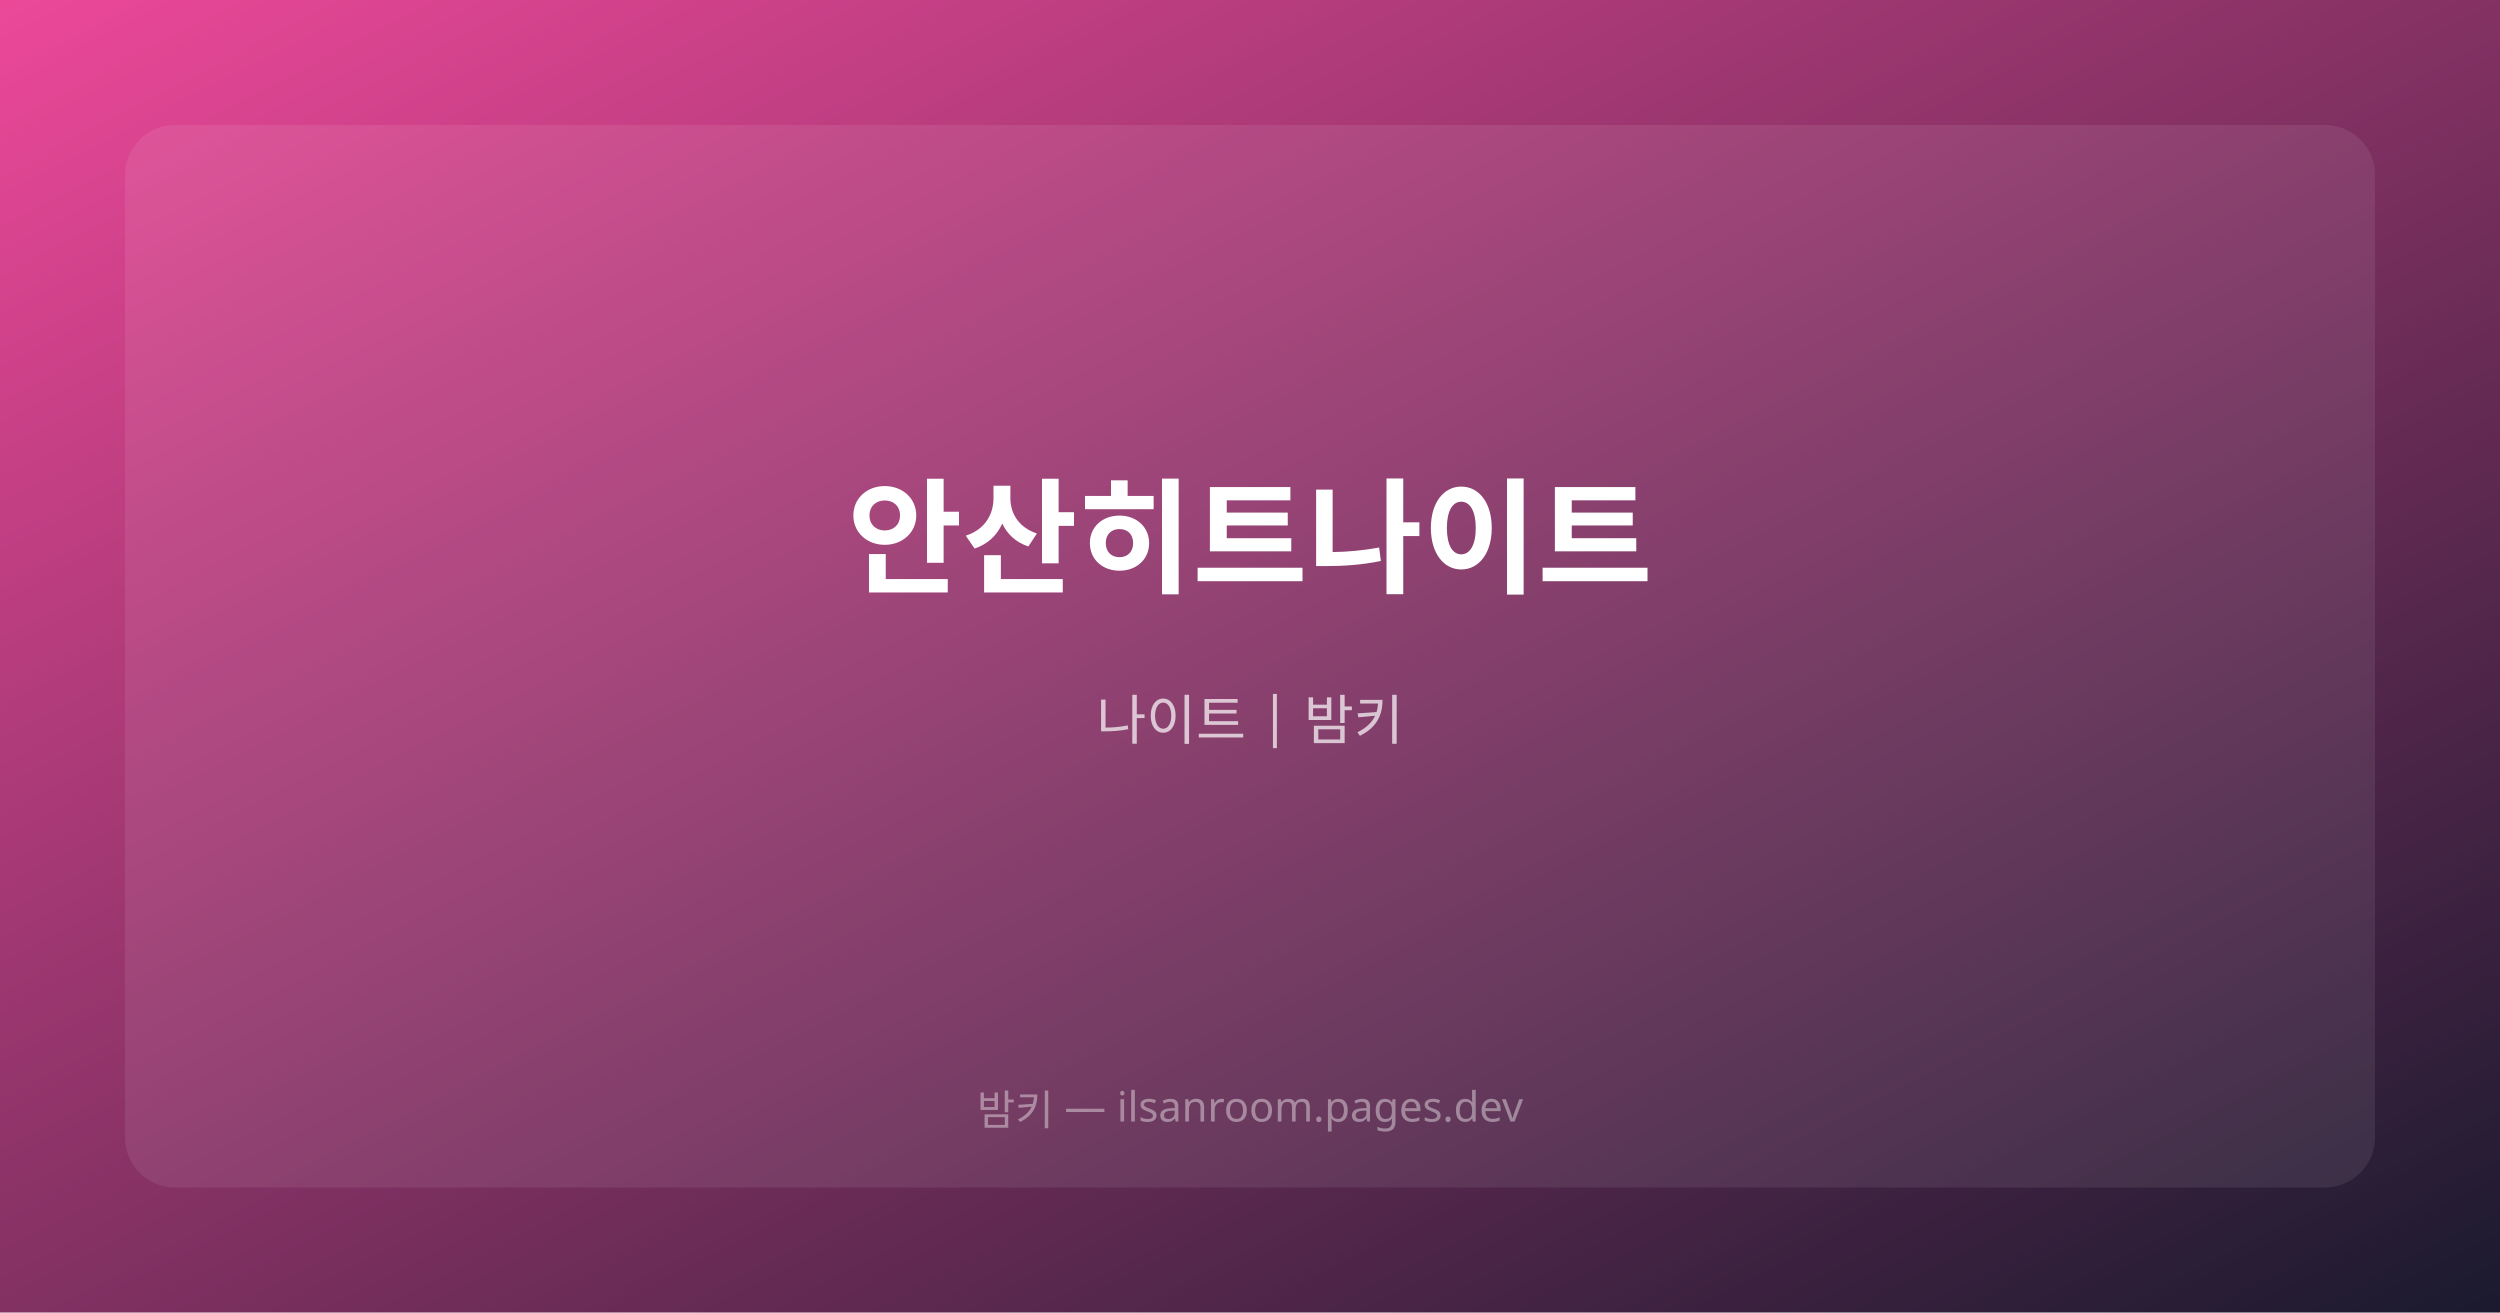
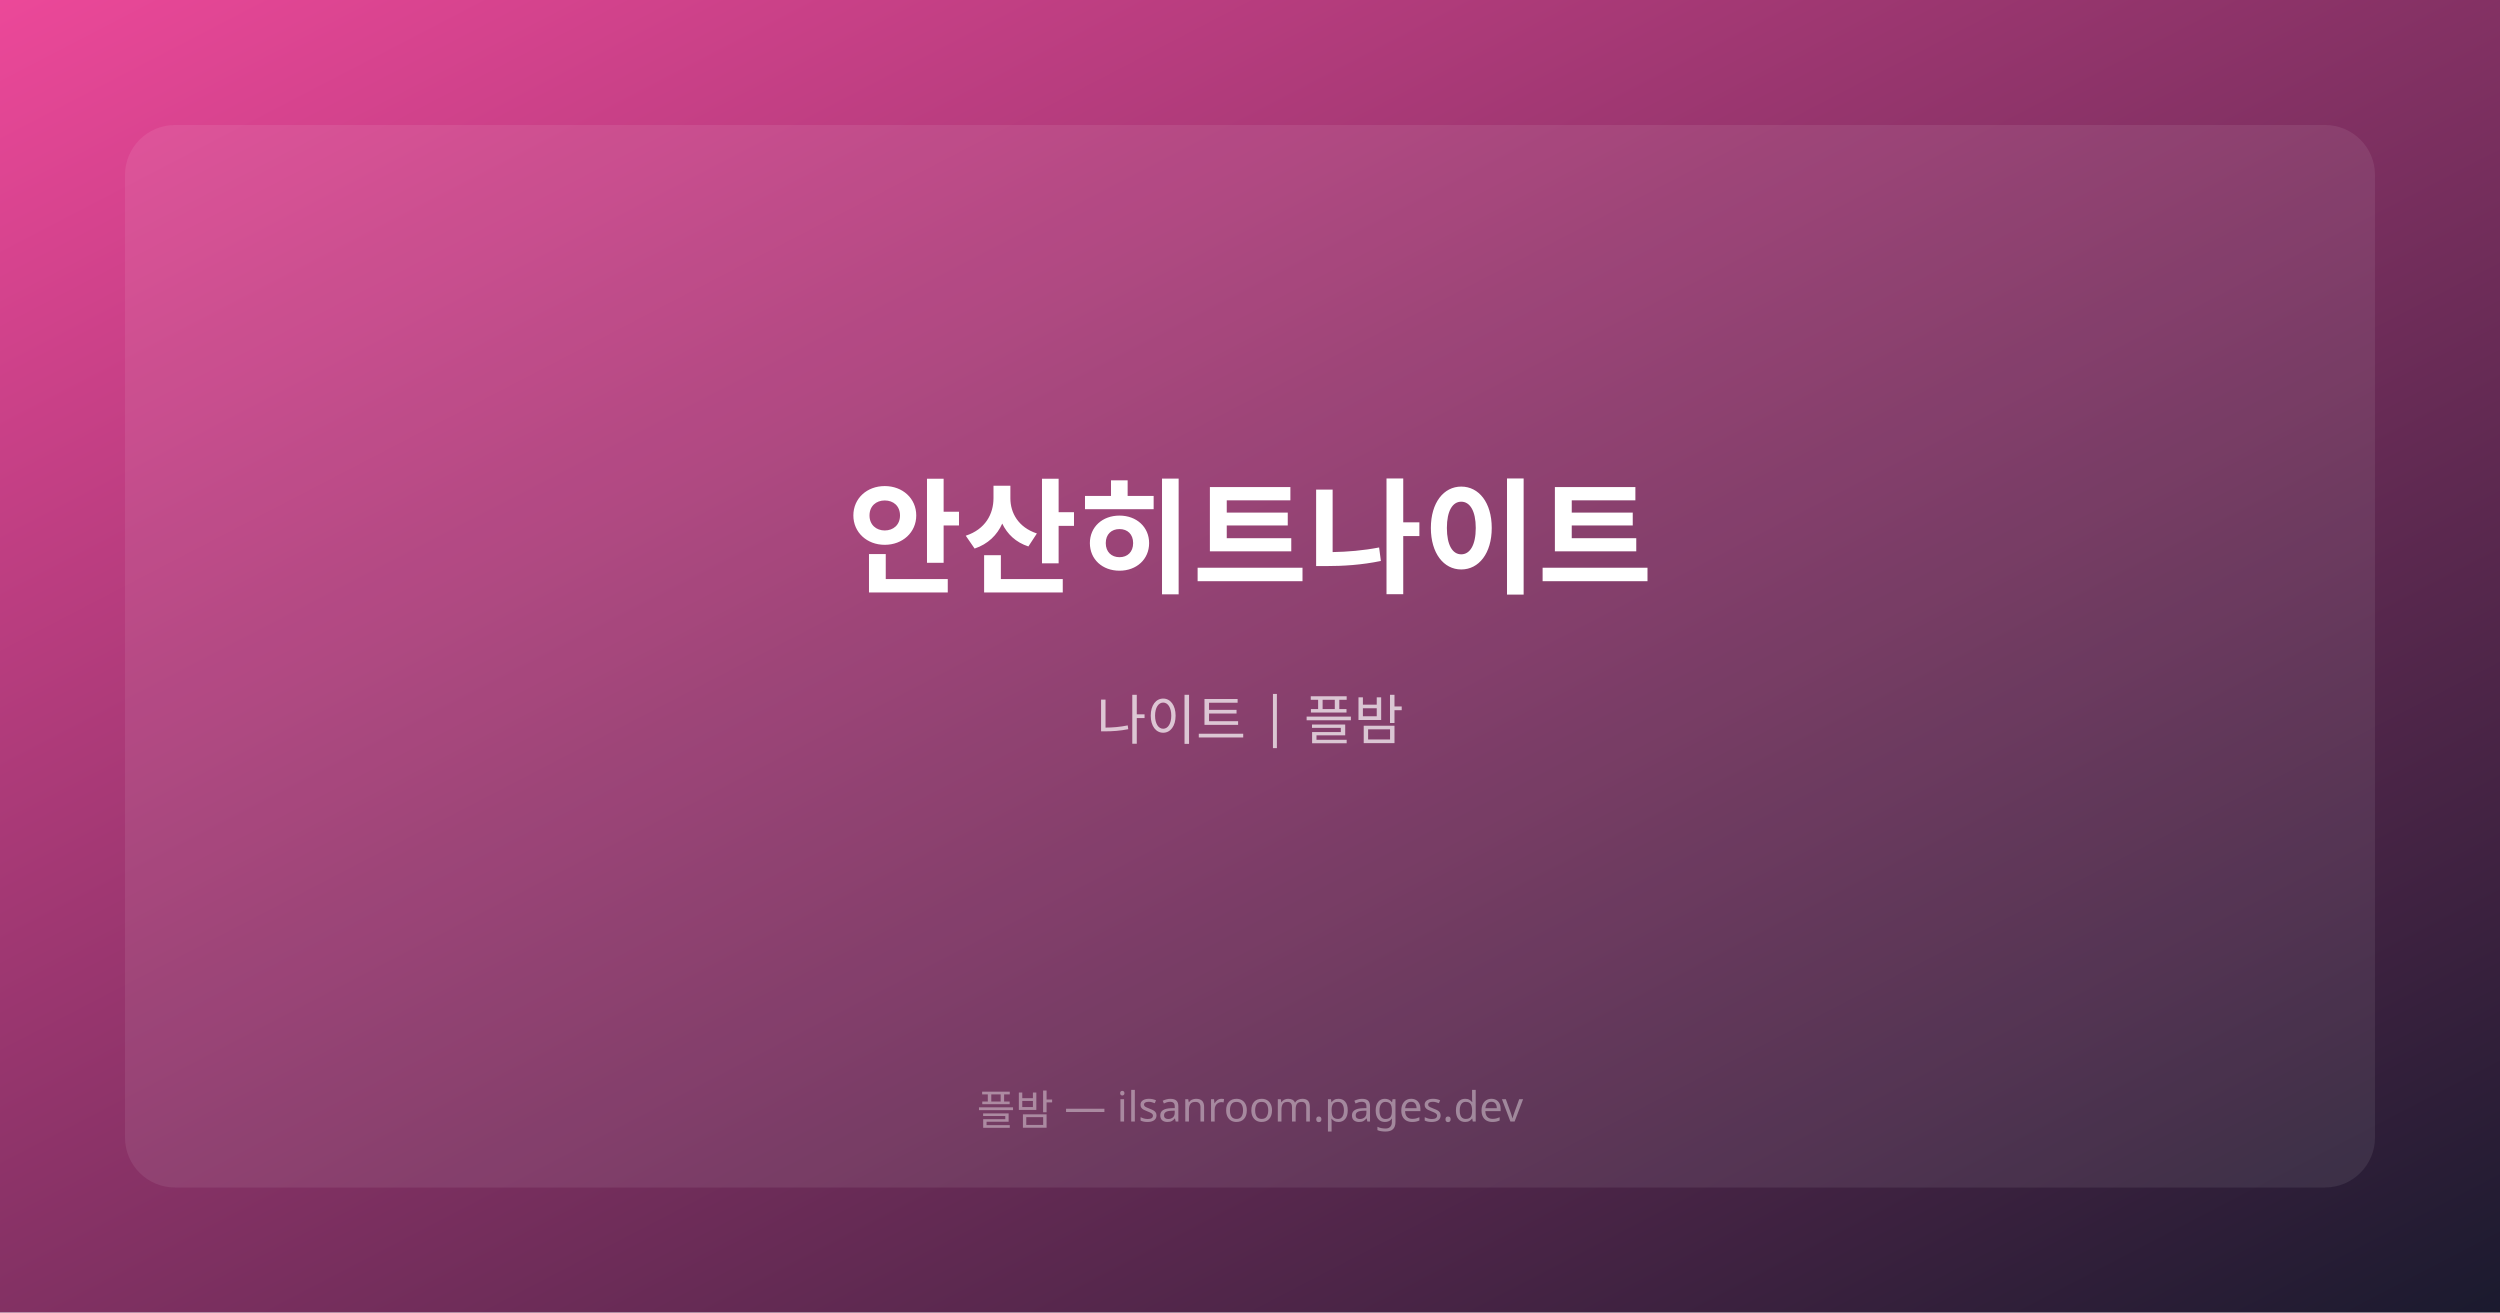
<svg xmlns="http://www.w3.org/2000/svg" width="1200" height="630" viewBox="0 0 1200 630">
  <defs>
    <linearGradient id="bg" x1="0%" y1="0%" x2="100%" y2="100%">
      <stop offset="0%" style="stop-color:#EC4899;stop-opacity:1" />
      <stop offset="100%" style="stop-color:#1a1a2e;stop-opacity:1" />
    </linearGradient>
  </defs>
  <rect width="1200" height="630" fill="url(#bg)" />
  <rect x="60" y="60" width="1080" height="510" rx="24" fill="rgba(255,255,255,0.08)" />
  <text x="600" y="280" text-anchor="middle" font-family="sans-serif" font-size="60" font-weight="bold" fill="white">안산히트나이트</text>
-   <text x="600" y="355" text-anchor="middle" font-family="sans-serif" font-size="26" fill="rgba(255,255,255,0.7)">나이트 | 밤키</text>
-   <text x="600" y="540" text-anchor="middle" font-family="sans-serif" font-size="20" fill="rgba(255,255,255,0.4)">밤키 — ilsanroom.pages.dev</text>
+   <text x="600" y="355" text-anchor="middle" font-family="sans-serif" font-size="26" fill="rgba(255,255,255,0.7)">나이트 | 플밤</text>
+   <text x="600" y="540" text-anchor="middle" font-family="sans-serif" font-size="20" fill="rgba(255,255,255,0.4)">플밤 — ilsanroom.pages.dev</text>
</svg>
